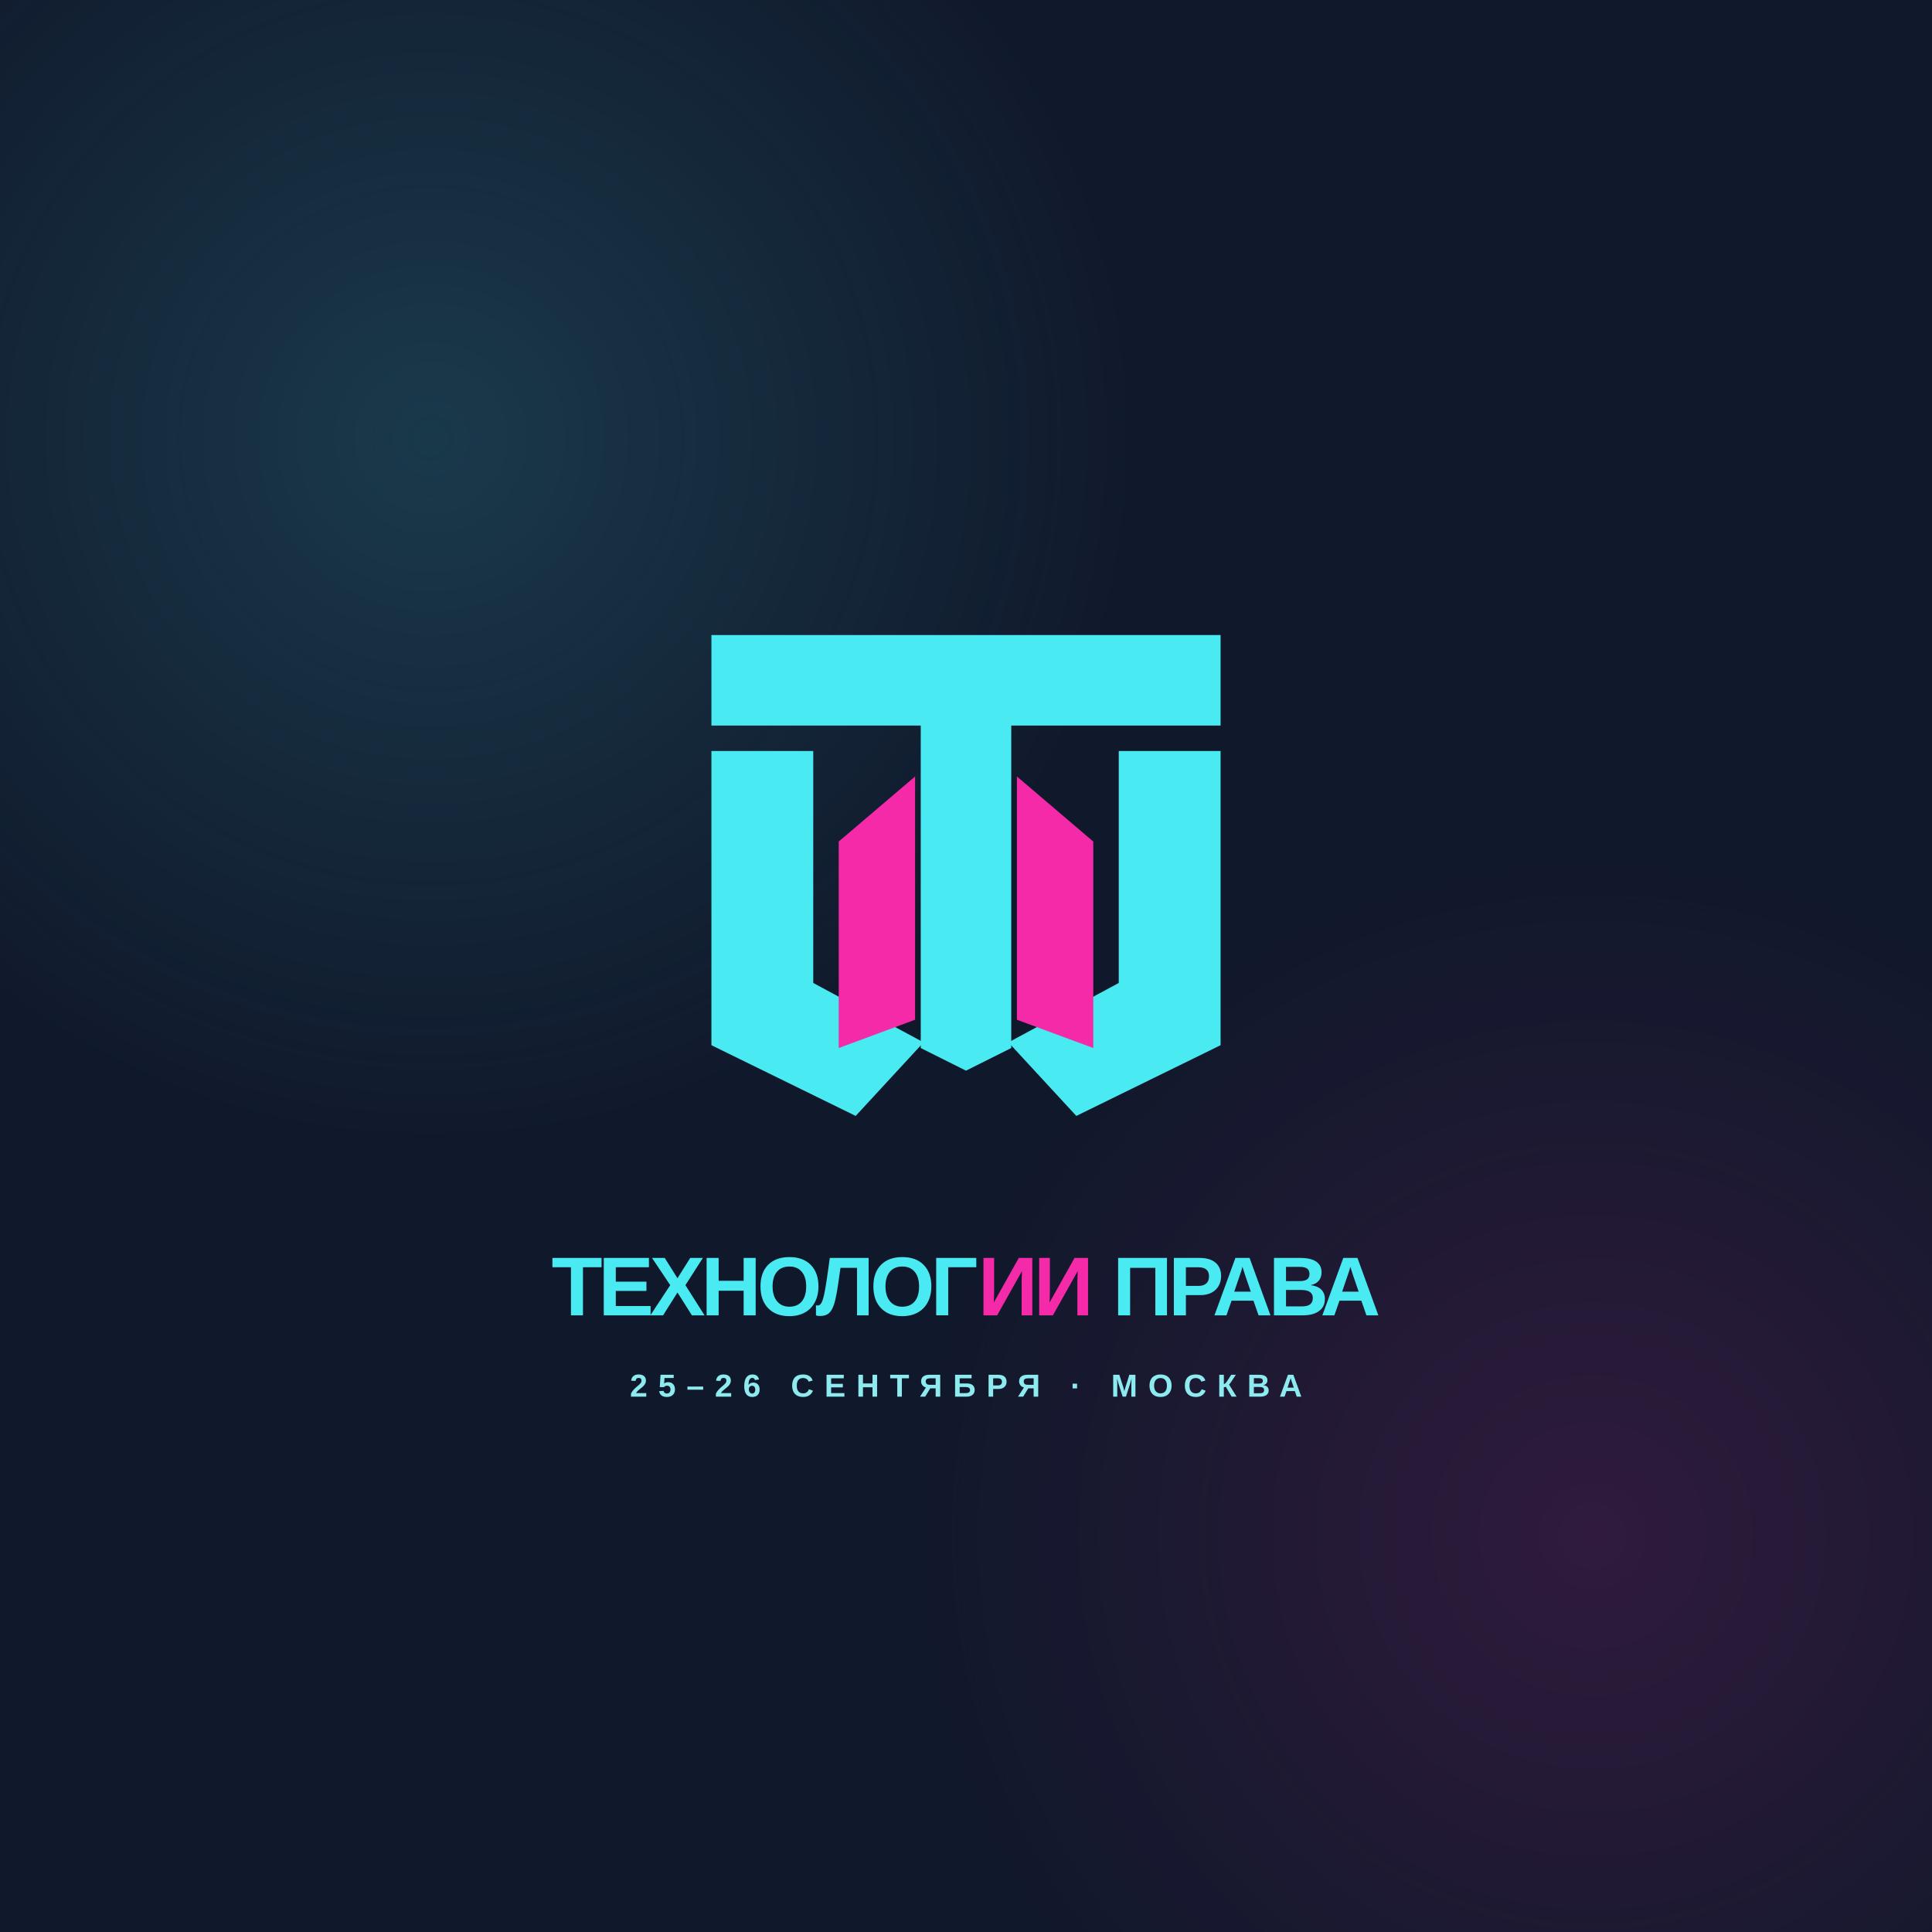
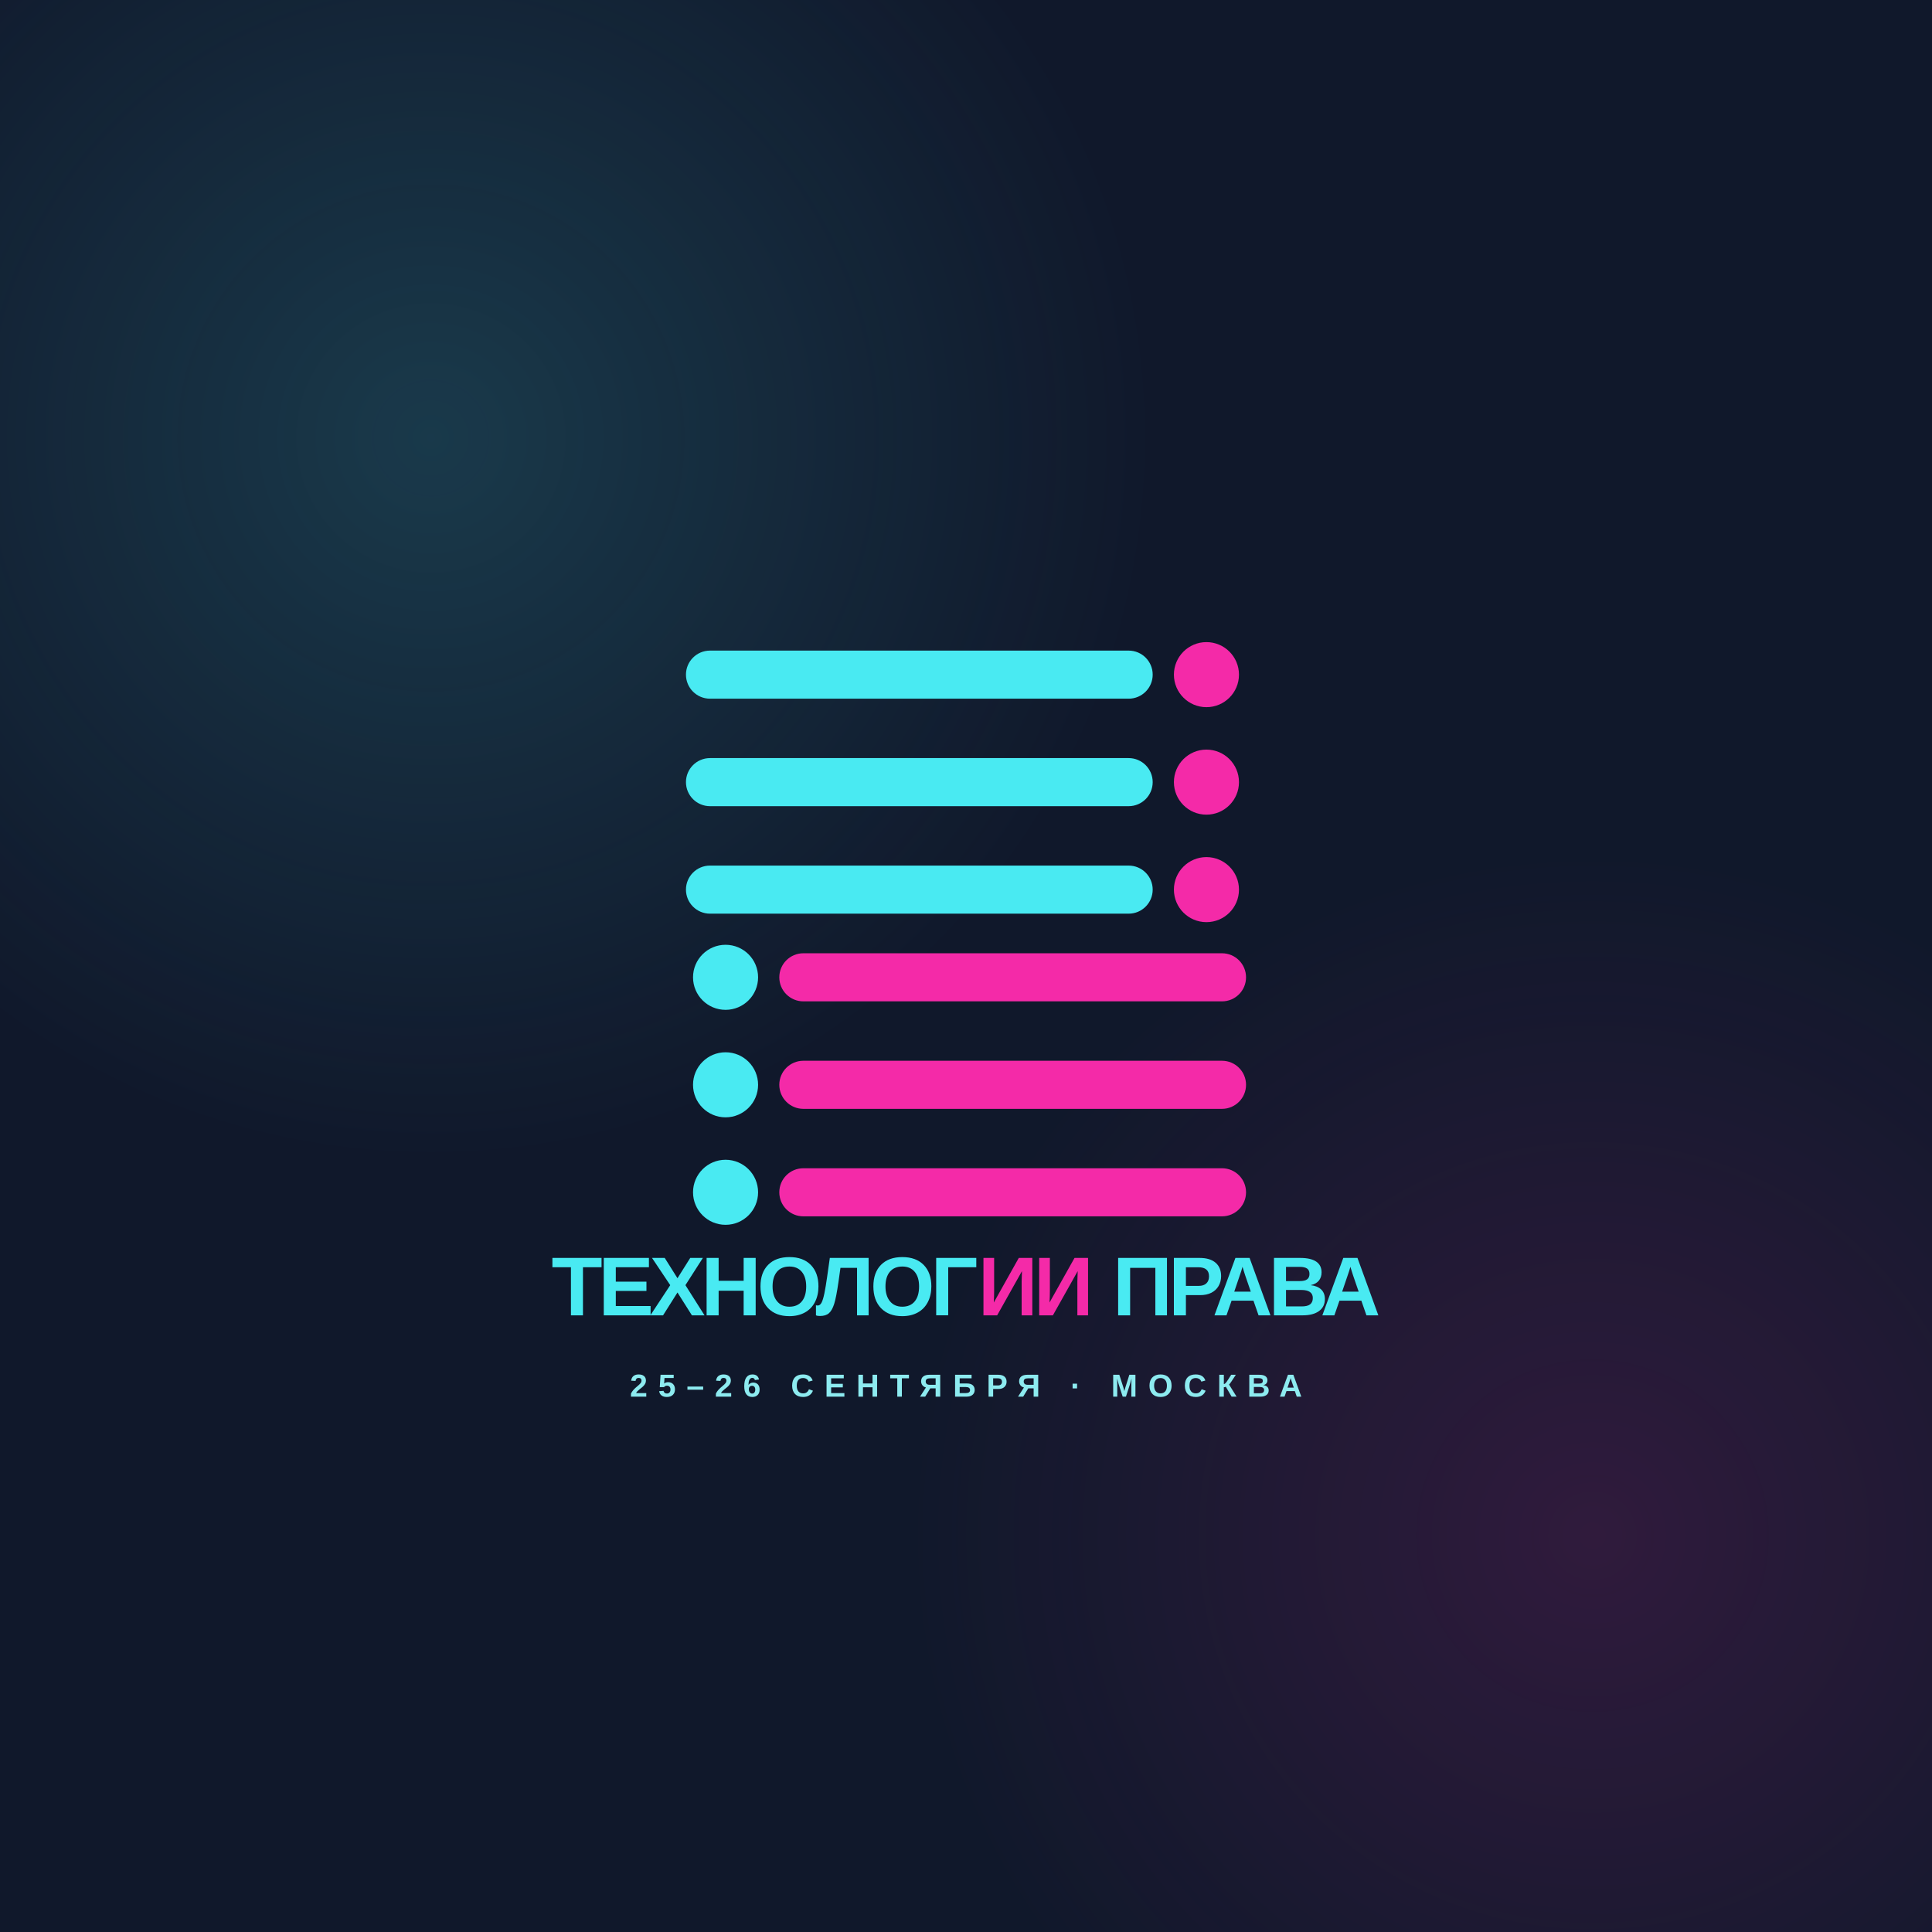
<svg xmlns="http://www.w3.org/2000/svg" viewBox="0 0 2732 2732">
  <defs>
    <linearGradient id="bg" x1="0" y1="0" x2="2732" y2="2732">
      <stop stop-color="#10182b" />
      <stop offset="1" stop-color="#050813" />
    </linearGradient>
    <radialGradient id="a">
      <stop stop-color="#49eaf2" stop-opacity=".16" />
      <stop offset="1" stop-color="#49eaf2" stop-opacity="0" />
    </radialGradient>
    <radialGradient id="b">
      <stop stop-color="#f42aa8" stop-opacity=".14" />
      <stop offset="1" stop-color="#f42aa8" stop-opacity="0" />
    </radialGradient>
  </defs>
  <rect width="2732" height="2732" fill="url(#bg)" />
  <circle cx="610" cy="620" r="1020" fill="url(#a)" />
  <circle cx="2250" cy="2170" r="960" fill="url(#b)" />
  <g transform="translate(854 730) scale(2)">
    <g fill="#49eaf2">
-       <path d="M76 84h360v64H288v228l-32 16-32-16V148H76z" />
-       <path d="M76 166h72v164l78 42-48 52-102-50z" />
-       <path d="M436 166h-72v164l-78 42 48 52 102-50z" />
+       <rect x="58" y="95" width="330" height="34" rx="17" />
+       <rect x="58" y="171" width="330" height="34" rx="17" />
+       <rect x="58" y="247" width="330" height="34" rx="17" />
+       <circle cx="86" cy="326" r="23" />
+       <circle cx="86" cy="402" r="23" />
+       <circle cx="86" cy="478" r="23" />
    </g>
    <g fill="#f42aa8">
-       <path d="M166 230l54-46v172l-54 20z" />
-       <path d="M346 230l-54-46v172l54 20z" />
+       <circle cx="426" cy="112" r="23" />
+       <circle cx="426" cy="188" r="23" />
+       <circle cx="426" cy="264" r="23" />
+       <rect x="124" y="309" width="330" height="34" rx="17" />
+       <rect x="124" y="385" width="330" height="34" rx="17" />
+       <rect x="124" y="461" width="330" height="34" rx="17" />
    </g>
  </g>
  <text x="1366" y="1860" text-anchor="middle" fill="#49eaf2" font-family="Arial, sans-serif" font-size="118" font-weight="900" letter-spacing="-6">ТЕХНОЛОГ<tspan fill="#f42aa8">ИИ</tspan> ПРАВА</text>
  <text x="1366" y="1975" text-anchor="middle" fill="#8debf0" font-family="Arial, sans-serif" font-size="45" font-weight="600" letter-spacing="15">25–26 СЕНТЯБРЯ · МОСКВА</text>
</svg>
